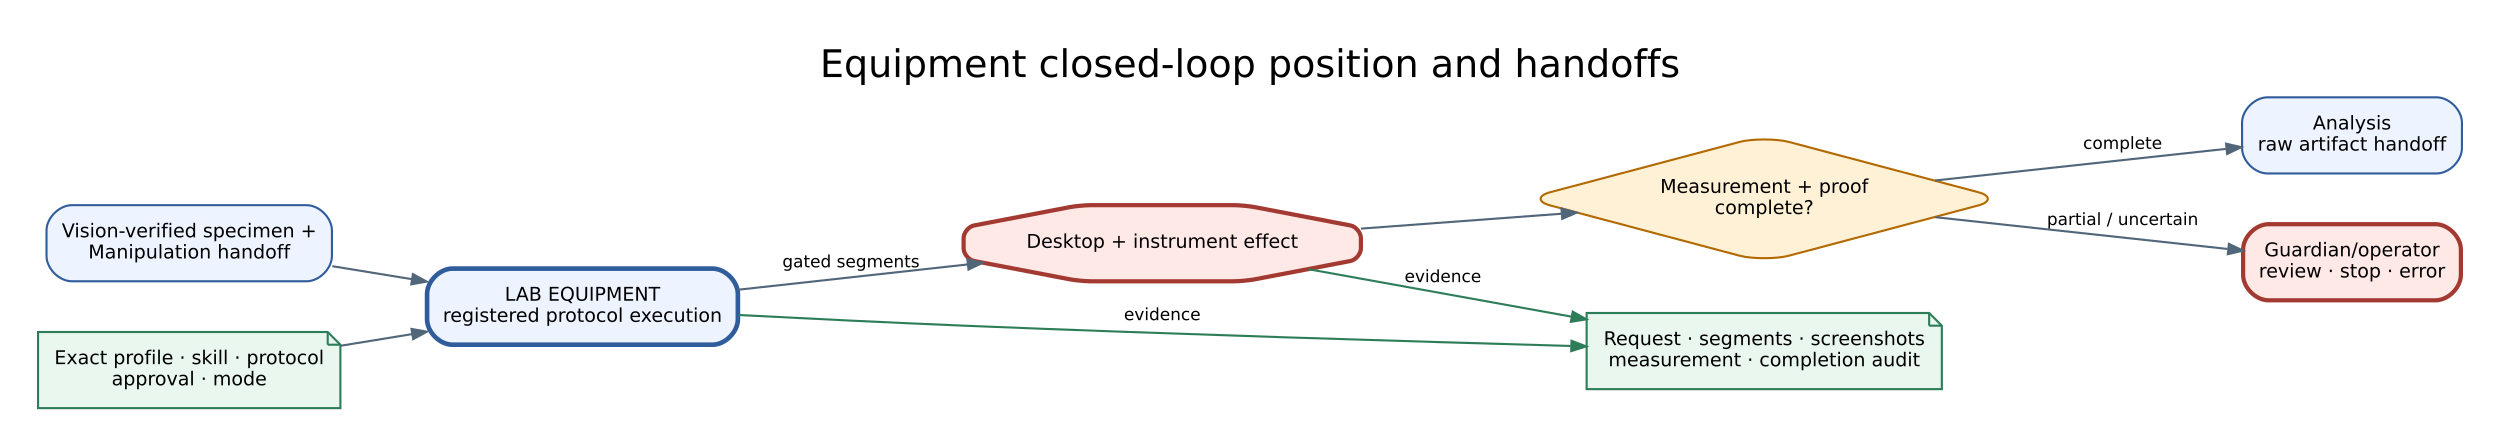
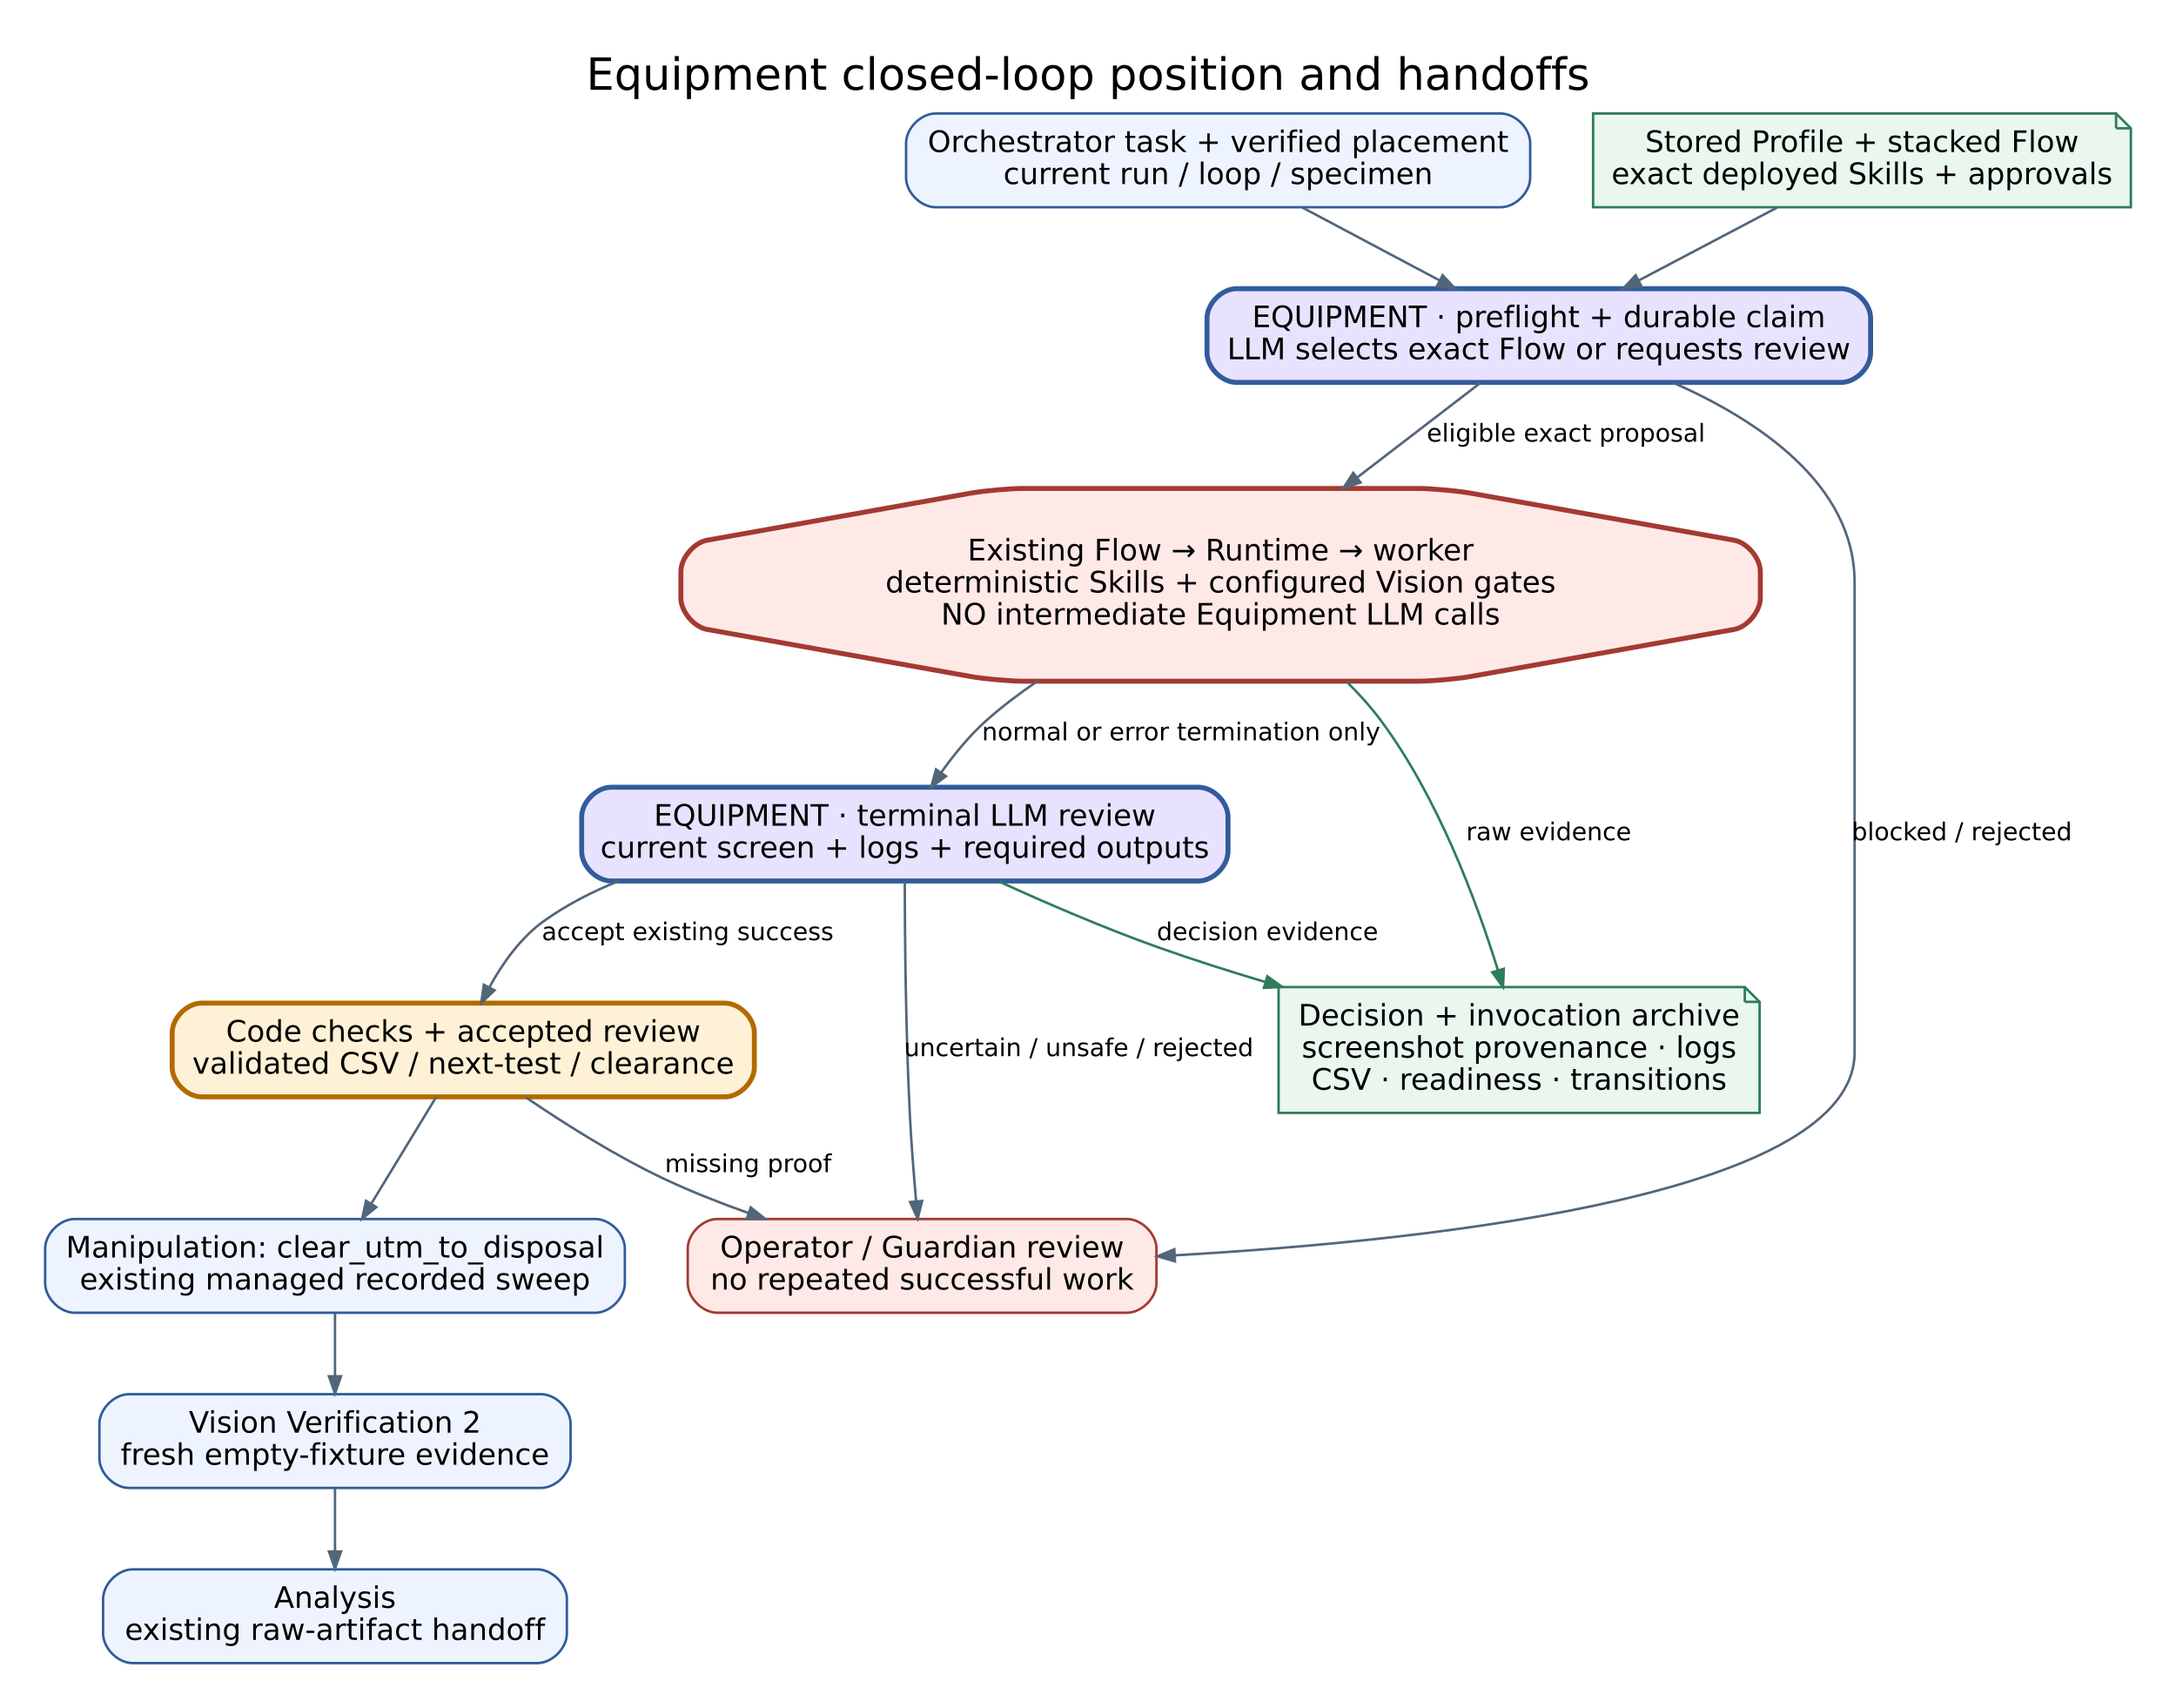
- <svg xmlns="http://www.w3.org/2000/svg" width="1182pt" height="211pt" viewBox="0.00 0.00 1182.45 211.00">
-   <g id="graph0" class="graph" transform="scale(1 1) rotate(0) translate(18 193)">
-     <text text-anchor="middle" x="573.23" y="-156.6" font-family="DejaVu Sans" font-size="18.00">Equipment closed-loop position and handoffs</text>
+ <svg xmlns="http://www.w3.org/2000/svg" width="882pt" height="692pt" viewBox="0.00 0.00 881.50 692.07">
+   <g id="graph0" class="graph" transform="scale(1 1) rotate(0) translate(18 674.07)">
+     <text text-anchor="middle" x="422.75" y="-637.67" font-family="DejaVu Sans" font-size="18.00">Equipment closed-loop position and handoffs</text>
    <g id="node1" class="node">
-       <path fill="#eef4ff" stroke="#315c9b" d="M127,-96C127,-96 16,-96 16,-96 10,-96 4,-90 4,-84 4,-84 4,-72 4,-72 4,-66 10,-60 16,-60 16,-60 127,-60 127,-60 133,-60 139,-66 139,-72 139,-72 139,-84 139,-84 139,-90 133,-96 127,-96" />
-       <text text-anchor="middle" x="71.5" y="-80.8" font-family="DejaVu Sans" font-size="9.00">Vision-verified specimen +</text>
-       <text text-anchor="middle" x="71.5" y="-70.8" font-family="DejaVu Sans" font-size="9.00">Manipulation handoff</text>
+       <path fill="#eef4ff" stroke="#315c9b" d="M590,-628.07C590,-628.07 361,-628.07 361,-628.07 355,-628.07 349,-622.07 349,-616.07 349,-616.07 349,-602.07 349,-602.07 349,-596.07 355,-590.07 361,-590.07 361,-590.07 590,-590.07 590,-590.07 596,-590.07 602,-596.07 602,-602.07 602,-602.07 602,-616.07 602,-616.07 602,-622.07 596,-628.07 590,-628.07" />
+       <text text-anchor="middle" x="475.5" y="-612.47" font-family="DejaVu Sans" font-size="12.00">Orchestrator task + verified placement</text>
+       <text text-anchor="middle" x="475.5" y="-599.47" font-family="DejaVu Sans" font-size="12.00">current run / loop / specimen</text>
    </g>
    <g id="node3" class="node">
-       <path fill="#eef4ff" stroke="#315c9b" stroke-width="2.2" d="M319,-66C319,-66 196,-66 196,-66 190,-66 184,-60 184,-54 184,-54 184,-42 184,-42 184,-36 190,-30 196,-30 196,-30 319,-30 319,-30 325,-30 331,-36 331,-42 331,-42 331,-54 331,-54 331,-60 325,-66 319,-66" />
-       <text text-anchor="middle" x="257.5" y="-50.8" font-family="DejaVu Sans" font-size="9.00">LAB EQUIPMENT</text>
-       <text text-anchor="middle" x="257.5" y="-40.8" font-family="DejaVu Sans" font-size="9.00">registered protocol execution</text>
+       <path fill="#e8e2ff" stroke="#315c9b" stroke-width="2" d="M728,-557.07C728,-557.07 483,-557.07 483,-557.07 477,-557.07 471,-551.07 471,-545.07 471,-545.07 471,-531.07 471,-531.07 471,-525.07 477,-519.07 483,-519.07 483,-519.07 728,-519.07 728,-519.07 734,-519.07 740,-525.07 740,-531.07 740,-531.07 740,-545.07 740,-545.07 740,-551.07 734,-557.07 728,-557.07" />
+       <text text-anchor="middle" x="605.5" y="-541.47" font-family="DejaVu Sans" font-size="12.00">EQUIPMENT · preflight + durable claim</text>
+       <text text-anchor="middle" x="605.5" y="-528.47" font-family="DejaVu Sans" font-size="12.00">LLM selects exact Flow or requests review</text>
    </g>
    <g id="edge1" class="edge">
-       <path fill="none" stroke="#52667a" d="M139.19,-67.13C151.42,-65.13 164.31,-63.03 176.88,-60.98" />
-       <polygon fill="#52667a" stroke="#52667a" points="177.31,-63.39 183.82,-59.85 176.52,-58.56 177.31,-63.39" />
+       <path fill="none" stroke="#52667a" d="M509.66,-589.94C526.67,-580.91 547.36,-569.92 565.16,-560.48" />
+       <polygon fill="#52667a" stroke="#52667a" points="566.54,-562.52 571.57,-557.08 564.24,-558.19 566.54,-562.52" />
    </g>
    <g id="node2" class="node">
-       <polygon fill="#e9f7ef" stroke="#2e7d59" points="137,-36 0,-36 0,0 143,0 143,-30 137,-36" />
-       <polyline fill="none" stroke="#2e7d59" points="137,-36 137,-30 " />
-       <polyline fill="none" stroke="#2e7d59" points="143,-30 137,-30 " />
-       <text text-anchor="middle" x="71.5" y="-20.8" font-family="DejaVu Sans" font-size="9.00">Exact profile · skill · protocol</text>
-       <text text-anchor="middle" x="71.5" y="-10.8" font-family="DejaVu Sans" font-size="9.00">approval · mode</text>
+       <polygon fill="#e9f7ef" stroke="#2e7d59" points="839.5,-628.07 627.5,-628.07 627.5,-590.07 845.5,-590.07 845.5,-622.07 839.5,-628.07" />
+       <polyline fill="none" stroke="#2e7d59" points="839.5,-628.07 839.5,-622.07 " />
+       <polyline fill="none" stroke="#2e7d59" points="845.5,-622.07 839.5,-622.07 " />
+       <text text-anchor="middle" x="736.5" y="-612.47" font-family="DejaVu Sans" font-size="12.00">Stored Profile + stacked Flow</text>
+       <text text-anchor="middle" x="736.5" y="-599.47" font-family="DejaVu Sans" font-size="12.00">exact deployed Skills + approvals</text>
    </g>
    <g id="edge2" class="edge">
-       <path fill="none" stroke="#52667a" d="M143.11,-29.51C154.19,-31.32 165.71,-33.2 176.97,-35.03" />
-       <polygon fill="#52667a" stroke="#52667a" points="176.64,-37.46 183.94,-36.17 177.43,-32.63 176.64,-37.46" />
+       <path fill="none" stroke="#52667a" d="M702.08,-589.94C684.93,-580.91 664.08,-569.92 646.15,-560.48" />
+       <polygon fill="#52667a" stroke="#52667a" points="647.02,-558.17 639.69,-557.08 644.74,-562.51 647.02,-558.17" />
    </g>
    <g id="node4" class="node">
-       <path fill="#ffe9e7" stroke="#a33a32" stroke-width="2" d="M625.68,-75.51C625.68,-75.51 625.68,-80.49 625.68,-80.49 625.68,-82.97 623.24,-85.92 620.8,-86.39 620.8,-86.39 575.53,-95.06 575.53,-95.06 573.09,-95.53 568.16,-96 565.67,-96 565.67,-96 497.78,-96 497.78,-96 495.3,-96 490.37,-95.53 487.93,-95.06 487.93,-95.06 442.65,-86.39 442.65,-86.39 440.21,-85.92 437.77,-82.97 437.77,-80.49 437.77,-80.49 437.77,-75.51 437.77,-75.51 437.77,-73.03 440.21,-70.08 442.65,-69.61 442.65,-69.61 487.93,-60.94 487.93,-60.94 490.37,-60.47 495.3,-60 497.78,-60 497.78,-60 565.67,-60 565.67,-60 568.16,-60 573.09,-60.47 575.53,-60.94 575.53,-60.94 620.8,-69.61 620.8,-69.61 623.24,-70.08 625.68,-73.03 625.68,-75.51" />
-       <text text-anchor="middle" x="531.73" y="-75.8" font-family="DejaVu Sans" font-size="9.00">Desktop + instrument effect</text>
+       <path fill="#ffe9e7" stroke="#a33a32" stroke-width="2" d="M695.29,-431.64C695.29,-431.64 695.29,-442.43 695.29,-442.43 695.29,-447.82 689.98,-454.16 684.67,-455.11 684.67,-455.11 577.75,-474.2 577.75,-474.2 572.44,-475.15 561.73,-476.1 556.34,-476.1 556.34,-476.1 396.66,-476.1 396.66,-476.1 391.27,-476.1 380.56,-475.15 375.25,-474.2 375.25,-474.2 268.33,-455.11 268.33,-455.11 263.02,-454.16 257.71,-447.82 257.71,-442.43 257.71,-442.43 257.71,-431.64 257.71,-431.64 257.71,-426.25 263.02,-419.9 268.33,-418.96 268.33,-418.96 375.25,-399.86 375.25,-399.86 380.56,-398.91 391.27,-397.97 396.66,-397.97 396.66,-397.97 556.34,-397.97 556.34,-397.97 561.73,-397.97 572.44,-398.91 577.75,-399.86 577.75,-399.86 684.67,-418.96 684.67,-418.96 689.98,-419.9 695.29,-426.25 695.29,-431.64" />
+       <text text-anchor="middle" x="476.5" y="-446.93" font-family="DejaVu Sans" font-size="12.00">Existing Flow → Runtime → worker</text>
+       <text text-anchor="middle" x="476.5" y="-433.93" font-family="DejaVu Sans" font-size="12.00">deterministic Skills + configured Vision gates</text>
+       <text text-anchor="middle" x="476.5" y="-420.93" font-family="DejaVu Sans" font-size="12.00">NO intermediate Equipment LLM calls</text>
    </g>
    <g id="edge3" class="edge">
-       <path fill="none" stroke="#52667a" d="M331.09,-56C364.47,-59.68 404.4,-64.08 439.76,-67.98" />
-       <polygon fill="#52667a" stroke="#52667a" points="439.54,-70.42 446.77,-68.75 440.08,-65.55 439.54,-70.42" />
-       <text text-anchor="middle" x="384.5" y="-66.6" font-family="DejaVu Sans" font-size="8.00">gated segments</text>
+       <path fill="none" stroke="#52667a" d="M581.84,-518.9C567.85,-508.17 549.52,-494.09 532.07,-480.7" />
+       <polygon fill="#52667a" stroke="#52667a" points="533.24,-478.5 526.2,-476.19 530.26,-482.39 533.24,-478.5" />
+       <text text-anchor="middle" x="616.5" y="-495.07" font-family="DejaVu Sans" font-size="10.00">eligible exact proposal</text>
+     </g>
+     <g id="node10" class="node">
+       <path fill="#ffe9e7" stroke="#a33a32" d="M438.5,-180C438.5,-180 272.5,-180 272.5,-180 266.5,-180 260.5,-174 260.5,-168 260.5,-168 260.5,-154 260.5,-154 260.5,-148 266.5,-142 272.5,-142 272.5,-142 438.5,-142 438.5,-142 444.5,-142 450.5,-148 450.5,-154 450.5,-154 450.5,-168 450.5,-168 450.5,-174 444.5,-180 438.5,-180" />
+       <text text-anchor="middle" x="355.5" y="-164.4" font-family="DejaVu Sans" font-size="12.00">Operator / Guardian review</text>
+       <text text-anchor="middle" x="355.5" y="-151.4" font-family="DejaVu Sans" font-size="12.00">no repeated successful work</text>
+     </g>
+     <g id="edge4" class="edge">
+       <path fill="none" stroke="#52667a" d="M659.78,-519.05C694.67,-503.67 733.5,-477.65 733.5,-438.03 733.5,-438.03 733.5,-438.03 733.5,-247.5 733.5,-190.88 570.12,-171.75 458.18,-165.29" />
+       <polygon fill="#52667a" stroke="#52667a" points="458.01,-162.83 450.89,-164.89 457.74,-167.72 458.01,-162.83" />
+       <text text-anchor="middle" x="777" y="-333.5" font-family="DejaVu Sans" font-size="10.00">blocked / rejected</text>
+     </g>
+     <g id="node5" class="node">
+       <path fill="#e8e2ff" stroke="#315c9b" stroke-width="2" d="M467.5,-355C467.5,-355 229.5,-355 229.5,-355 223.5,-355 217.5,-349 217.5,-343 217.5,-343 217.5,-329 217.5,-329 217.5,-323 223.5,-317 229.5,-317 229.5,-317 467.5,-317 467.5,-317 473.5,-317 479.5,-323 479.5,-329 479.5,-329 479.5,-343 479.5,-343 479.5,-349 473.5,-355 467.5,-355" />
+       <text text-anchor="middle" x="348.5" y="-339.4" font-family="DejaVu Sans" font-size="12.00">EQUIPMENT · terminal LLM review</text>
+       <text text-anchor="middle" x="348.5" y="-326.4" font-family="DejaVu Sans" font-size="12.00">current screen + logs + required outputs</text>
+     </g>
+     <g id="edge5" class="edge">
+       <path fill="none" stroke="#52667a" d="M402.27,-398C394.95,-393.03 387.88,-387.68 381.5,-382 374.72,-375.96 368.48,-368.31 363.29,-361.04" />
+       <polygon fill="#52667a" stroke="#52667a" points="365.17,-359.45 359.19,-355.06 361.13,-362.22 365.17,-359.45" />
+       <text text-anchor="middle" x="460.5" y="-374" font-family="DejaVu Sans" font-size="10.00">normal or error termination only</text>
+     </g>
+     <g id="node11" class="node">
+       <polygon fill="#e9f7ef" stroke="#2e7d59" points="689,-274 500,-274 500,-223 695,-223 695,-268 689,-274" />
+       <polyline fill="none" stroke="#2e7d59" points="689,-274 689,-268 " />
+       <polyline fill="none" stroke="#2e7d59" points="695,-268 689,-268 " />
+       <text text-anchor="middle" x="597.5" y="-258.4" font-family="DejaVu Sans" font-size="12.00">Decision + invocation archive</text>
+       <text text-anchor="middle" x="597.5" y="-245.4" font-family="DejaVu Sans" font-size="12.00">screenshot provenance · logs</text>
+       <text text-anchor="middle" x="597.5" y="-232.4" font-family="DejaVu Sans" font-size="12.00">CSV · readiness · transitions</text>
+     </g>
+     <g id="edge6" class="edge">
+       <path fill="none" stroke="#2e7d59" d="M527.51,-397.87C532.6,-392.86 537.39,-387.54 541.5,-382 564.49,-351.04 580.12,-309.22 588.9,-280.91" />
+       <polygon fill="#2e7d59" stroke="#2e7d59" points="591.31,-281.42 590.99,-274.01 586.62,-280 591.31,-281.42" />
+       <text text-anchor="middle" x="609.5" y="-333.5" font-family="DejaVu Sans" font-size="10.00">raw evidence</text>
+     </g>
+     <g id="node6" class="node">
+       <path fill="#fff1d6" stroke="#b26a00" stroke-width="2" d="M275.5,-267.5C275.5,-267.5 63.5,-267.5 63.5,-267.5 57.5,-267.5 51.5,-261.5 51.5,-255.5 51.5,-255.5 51.5,-241.5 51.5,-241.5 51.5,-235.5 57.5,-229.5 63.5,-229.5 63.5,-229.5 275.5,-229.5 275.5,-229.5 281.5,-229.5 287.5,-235.5 287.5,-241.5 287.5,-241.5 287.5,-255.5 287.5,-255.5 287.5,-261.5 281.5,-267.5 275.5,-267.5" />
+       <text text-anchor="middle" x="169.5" y="-251.9" font-family="DejaVu Sans" font-size="12.00">Code checks + accepted review</text>
+       <text text-anchor="middle" x="169.5" y="-238.9" font-family="DejaVu Sans" font-size="12.00">validated CSV / next-test / clearance</text>
+     </g>
+     <g id="edge7" class="edge">
+       <path fill="none" stroke="#52667a" d="M232.46,-316.96C221.83,-312.7 211.64,-307.46 202.5,-301 192.89,-294.22 185.42,-283.66 180.04,-273.87" />
+       <polygon fill="#52667a" stroke="#52667a" points="182.19,-272.69 176.8,-267.6 177.83,-274.94 182.19,-272.69" />
+       <text text-anchor="middle" x="260.5" y="-293" font-family="DejaVu Sans" font-size="10.00">accept existing success</text>
+     </g>
+     <g id="edge8" class="edge">
+       <path fill="none" stroke="#52667a" d="M348.47,-316.75C348.51,-294.57 348.85,-256.02 350.5,-223 351.08,-211.27 352.1,-198.3 353.06,-187.35" />
+       <polygon fill="#52667a" stroke="#52667a" points="355.52,-187.32 353.71,-180.13 350.64,-186.88 355.52,-187.32" />
+       <text text-anchor="middle" x="419" y="-246" font-family="DejaVu Sans" font-size="10.00">uncertain / unsafe / rejected</text>
+     </g>
+     <g id="edge9" class="edge">
+       <path fill="none" stroke="#2e7d59" d="M386.62,-316.81C405.82,-308.04 429.62,-297.77 451.5,-290 465.24,-285.12 479.87,-280.46 494.37,-276.14" />
+       <polygon fill="#2e7d59" stroke="#2e7d59" points="495.45,-278.38 501.47,-274.05 494.07,-273.68 495.45,-278.38" />
+       <text text-anchor="middle" x="495.5" y="-293" font-family="DejaVu Sans" font-size="10.00">decision evidence</text>
+     </g>
+     <g id="node7" class="node">
+       <path fill="#eef4ff" stroke="#315c9b" d="M223,-180C223,-180 12,-180 12,-180 6,-180 0,-174 0,-168 0,-168 0,-154 0,-154 0,-148 6,-142 12,-142 12,-142 223,-142 223,-142 229,-142 235,-148 235,-154 235,-154 235,-168 235,-168 235,-174 229,-180 223,-180" />
+       <text text-anchor="middle" x="117.5" y="-164.4" font-family="DejaVu Sans" font-size="12.00">Manipulation: clear_utm_to_disposal</text>
+       <text text-anchor="middle" x="117.5" y="-151.4" font-family="DejaVu Sans" font-size="12.00">existing managed recorded sweep</text>
+     </g>
+     <g id="edge10" class="edge">
+       <path fill="none" stroke="#52667a" d="M158.47,-229.37C150.82,-216.79 140.54,-199.89 132.19,-186.16" />
+       <polygon fill="#52667a" stroke="#52667a" points="134.24,-184.81 128.51,-180.11 130.06,-187.36 134.24,-184.81" />
+     </g>
+     <g id="edge13" class="edge">
+       <path fill="none" stroke="#52667a" d="M194.8,-229.34C210.56,-218.61 231.56,-205.35 251.5,-196 262.14,-191.01 273.71,-186.45 285.14,-182.4" />
+       <polygon fill="#52667a" stroke="#52667a" points="286.03,-184.68 291.85,-180.07 284.43,-180.05 286.03,-184.68" />
+       <text text-anchor="middle" x="285" y="-199" font-family="DejaVu Sans" font-size="10.00">missing proof</text>
    </g>
    <g id="node8" class="node">
-       <polygon fill="#e9f7ef" stroke="#2e7d59" points="894.45,-45 732.45,-45 732.45,-9 900.45,-9 900.45,-39 894.45,-45" />
-       <polyline fill="none" stroke="#2e7d59" points="894.45,-45 894.45,-39 " />
-       <polyline fill="none" stroke="#2e7d59" points="900.45,-39 894.45,-39 " />
-       <text text-anchor="middle" x="816.45" y="-29.8" font-family="DejaVu Sans" font-size="9.00">Request · segments · screenshots</text>
-       <text text-anchor="middle" x="816.45" y="-19.8" font-family="DejaVu Sans" font-size="9.00">measurement · completion audit</text>
+       <path fill="#eef4ff" stroke="#315c9b" d="M201,-109C201,-109 34,-109 34,-109 28,-109 22,-103 22,-97 22,-97 22,-83 22,-83 22,-77 28,-71 34,-71 34,-71 201,-71 201,-71 207,-71 213,-77 213,-83 213,-83 213,-97 213,-97 213,-103 207,-109 201,-109" />
+       <text text-anchor="middle" x="117.5" y="-93.4" font-family="DejaVu Sans" font-size="12.00">Vision Verification 2</text>
+       <text text-anchor="middle" x="117.5" y="-80.4" font-family="DejaVu Sans" font-size="12.00">fresh empty-fixture evidence</text>
    </g>
-     <g id="edge7" class="edge">
-       <path fill="none" stroke="#2e7d59" d="M331.41,-44.04C364.01,-42.35 402.93,-40.44 438,-39 536.05,-34.98 648.47,-31.56 724.94,-29.41" />
-       <polygon fill="#2e7d59" stroke="#2e7d59" points="725.3,-31.85 732.23,-29.21 725.16,-26.96 725.3,-31.85" />
-       <text text-anchor="middle" x="531.73" y="-41.6" font-family="DejaVu Sans" font-size="8.00">evidence</text>
+     <g id="edge11" class="edge">
+       <path fill="none" stroke="#52667a" d="M117.5,-141.87C117.5,-134.09 117.5,-124.86 117.5,-116.41" />
+       <polygon fill="#52667a" stroke="#52667a" points="119.95,-116.25 117.5,-109.25 115.05,-116.25 119.95,-116.25" />
    </g>
-     <g id="node5" class="node">
-       <path fill="#fff1d6" stroke="#b26a00" d="M804.86,-125.92C804.86,-125.92 715.05,-102.08 715.05,-102.08 709.25,-100.54 709.25,-97.46 715.05,-95.92 715.05,-95.92 804.86,-72.08 804.86,-72.08 810.66,-70.54 822.25,-70.54 828.05,-72.08 828.05,-72.08 917.86,-95.92 917.86,-95.92 923.66,-97.46 923.66,-100.54 917.86,-102.08 917.86,-102.08 828.05,-125.92 828.05,-125.92 822.25,-127.46 810.66,-127.46 804.86,-125.92" />
-       <text text-anchor="middle" x="816.45" y="-101.8" font-family="DejaVu Sans" font-size="9.00">Measurement + proof</text>
-       <text text-anchor="middle" x="816.45" y="-91.8" font-family="DejaVu Sans" font-size="9.00">complete?</text>
+     <g id="node9" class="node">
+       <path fill="#eef4ff" stroke="#315c9b" d="M199.5,-38C199.5,-38 35.5,-38 35.5,-38 29.5,-38 23.5,-32 23.5,-26 23.5,-26 23.5,-12 23.5,-12 23.5,-6 29.5,0 35.5,0 35.5,0 199.5,0 199.5,0 205.5,0 211.5,-6 211.5,-12 211.5,-12 211.5,-26 211.5,-26 211.5,-32 205.5,-38 199.5,-38" />
+       <text text-anchor="middle" x="117.5" y="-22.4" font-family="DejaVu Sans" font-size="12.00">Analysis</text>
+       <text text-anchor="middle" x="117.5" y="-9.4" font-family="DejaVu Sans" font-size="12.00">existing raw-artifact handoff</text>
    </g>
-     <g id="edge4" class="edge">
-       <path fill="none" stroke="#52667a" d="M625.69,-84.91C656.09,-87.16 689.88,-89.67 720.43,-91.94" />
-       <polygon fill="#52667a" stroke="#52667a" points="720.55,-94.41 727.71,-92.48 720.91,-89.52 720.55,-94.41" />
-     </g>
-     <g id="edge8" class="edge">
-       <path fill="none" stroke="#2e7d59" d="M600.81,-65.72C638.19,-58.98 685.01,-50.53 725.39,-43.25" />
-       <polygon fill="#2e7d59" stroke="#2e7d59" points="725.87,-45.65 732.32,-42 725,-40.83 725.87,-45.65" />
-       <text text-anchor="middle" x="664.45" y="-59.6" font-family="DejaVu Sans" font-size="8.00">evidence</text>
-     </g>
-     <g id="node6" class="node">
-       <path fill="#eef4ff" stroke="#315c9b" d="M1134.45,-147C1134.45,-147 1054.45,-147 1054.45,-147 1048.45,-147 1042.45,-141 1042.45,-135 1042.45,-135 1042.45,-123 1042.45,-123 1042.45,-117 1048.45,-111 1054.45,-111 1054.45,-111 1134.45,-111 1134.45,-111 1140.45,-111 1146.45,-117 1146.45,-123 1146.45,-123 1146.45,-135 1146.45,-135 1146.45,-141 1140.45,-147 1134.45,-147" />
-       <text text-anchor="middle" x="1094.45" y="-131.8" font-family="DejaVu Sans" font-size="9.00">Analysis</text>
-       <text text-anchor="middle" x="1094.45" y="-121.8" font-family="DejaVu Sans" font-size="9.00">raw artifact handoff</text>
-     </g>
-     <g id="edge5" class="edge">
-       <path fill="none" stroke="#52667a" d="M897.29,-107.68C941.2,-112.45 994.73,-118.27 1034.77,-122.62" />
-       <polygon fill="#52667a" stroke="#52667a" points="1034.87,-125.1 1042.09,-123.42 1035.4,-120.22 1034.87,-125.1" />
-       <text text-anchor="middle" x="985.95" y="-122.6" font-family="DejaVu Sans" font-size="8.00">complete</text>
-     </g>
-     <g id="node7" class="node">
-       <path fill="#ffe9e7" stroke="#a33a32" stroke-width="2" d="M1133.95,-87C1133.95,-87 1054.95,-87 1054.95,-87 1048.95,-87 1042.95,-81 1042.95,-75 1042.95,-75 1042.95,-63 1042.95,-63 1042.95,-57 1048.95,-51 1054.95,-51 1054.95,-51 1133.95,-51 1133.95,-51 1139.95,-51 1145.95,-57 1145.95,-63 1145.95,-63 1145.95,-75 1145.95,-75 1145.95,-81 1139.95,-87 1133.95,-87" />
-       <text text-anchor="middle" x="1094.45" y="-71.8" font-family="DejaVu Sans" font-size="9.00">Guardian/operator</text>
-       <text text-anchor="middle" x="1094.45" y="-61.8" font-family="DejaVu Sans" font-size="9.00">review · stop · error</text>
-     </g>
-     <g id="edge6" class="edge">
-       <path fill="none" stroke="#52667a" d="M897.29,-90.32C941.5,-85.52 995.46,-79.65 1035.59,-75.29" />
-       <polygon fill="#52667a" stroke="#52667a" points="1036.23,-77.69 1042.92,-74.49 1035.7,-72.81 1036.23,-77.69" />
-       <text text-anchor="middle" x="985.95" y="-86.6" font-family="DejaVu Sans" font-size="8.00">partial / uncertain</text>
+     <g id="edge12" class="edge">
+       <path fill="none" stroke="#52667a" d="M117.5,-70.87C117.5,-63.09 117.5,-53.86 117.5,-45.41" />
+       <polygon fill="#52667a" stroke="#52667a" points="119.95,-45.25 117.5,-38.25 115.05,-45.25 119.95,-45.25" />
    </g>
  </g>
</svg>
